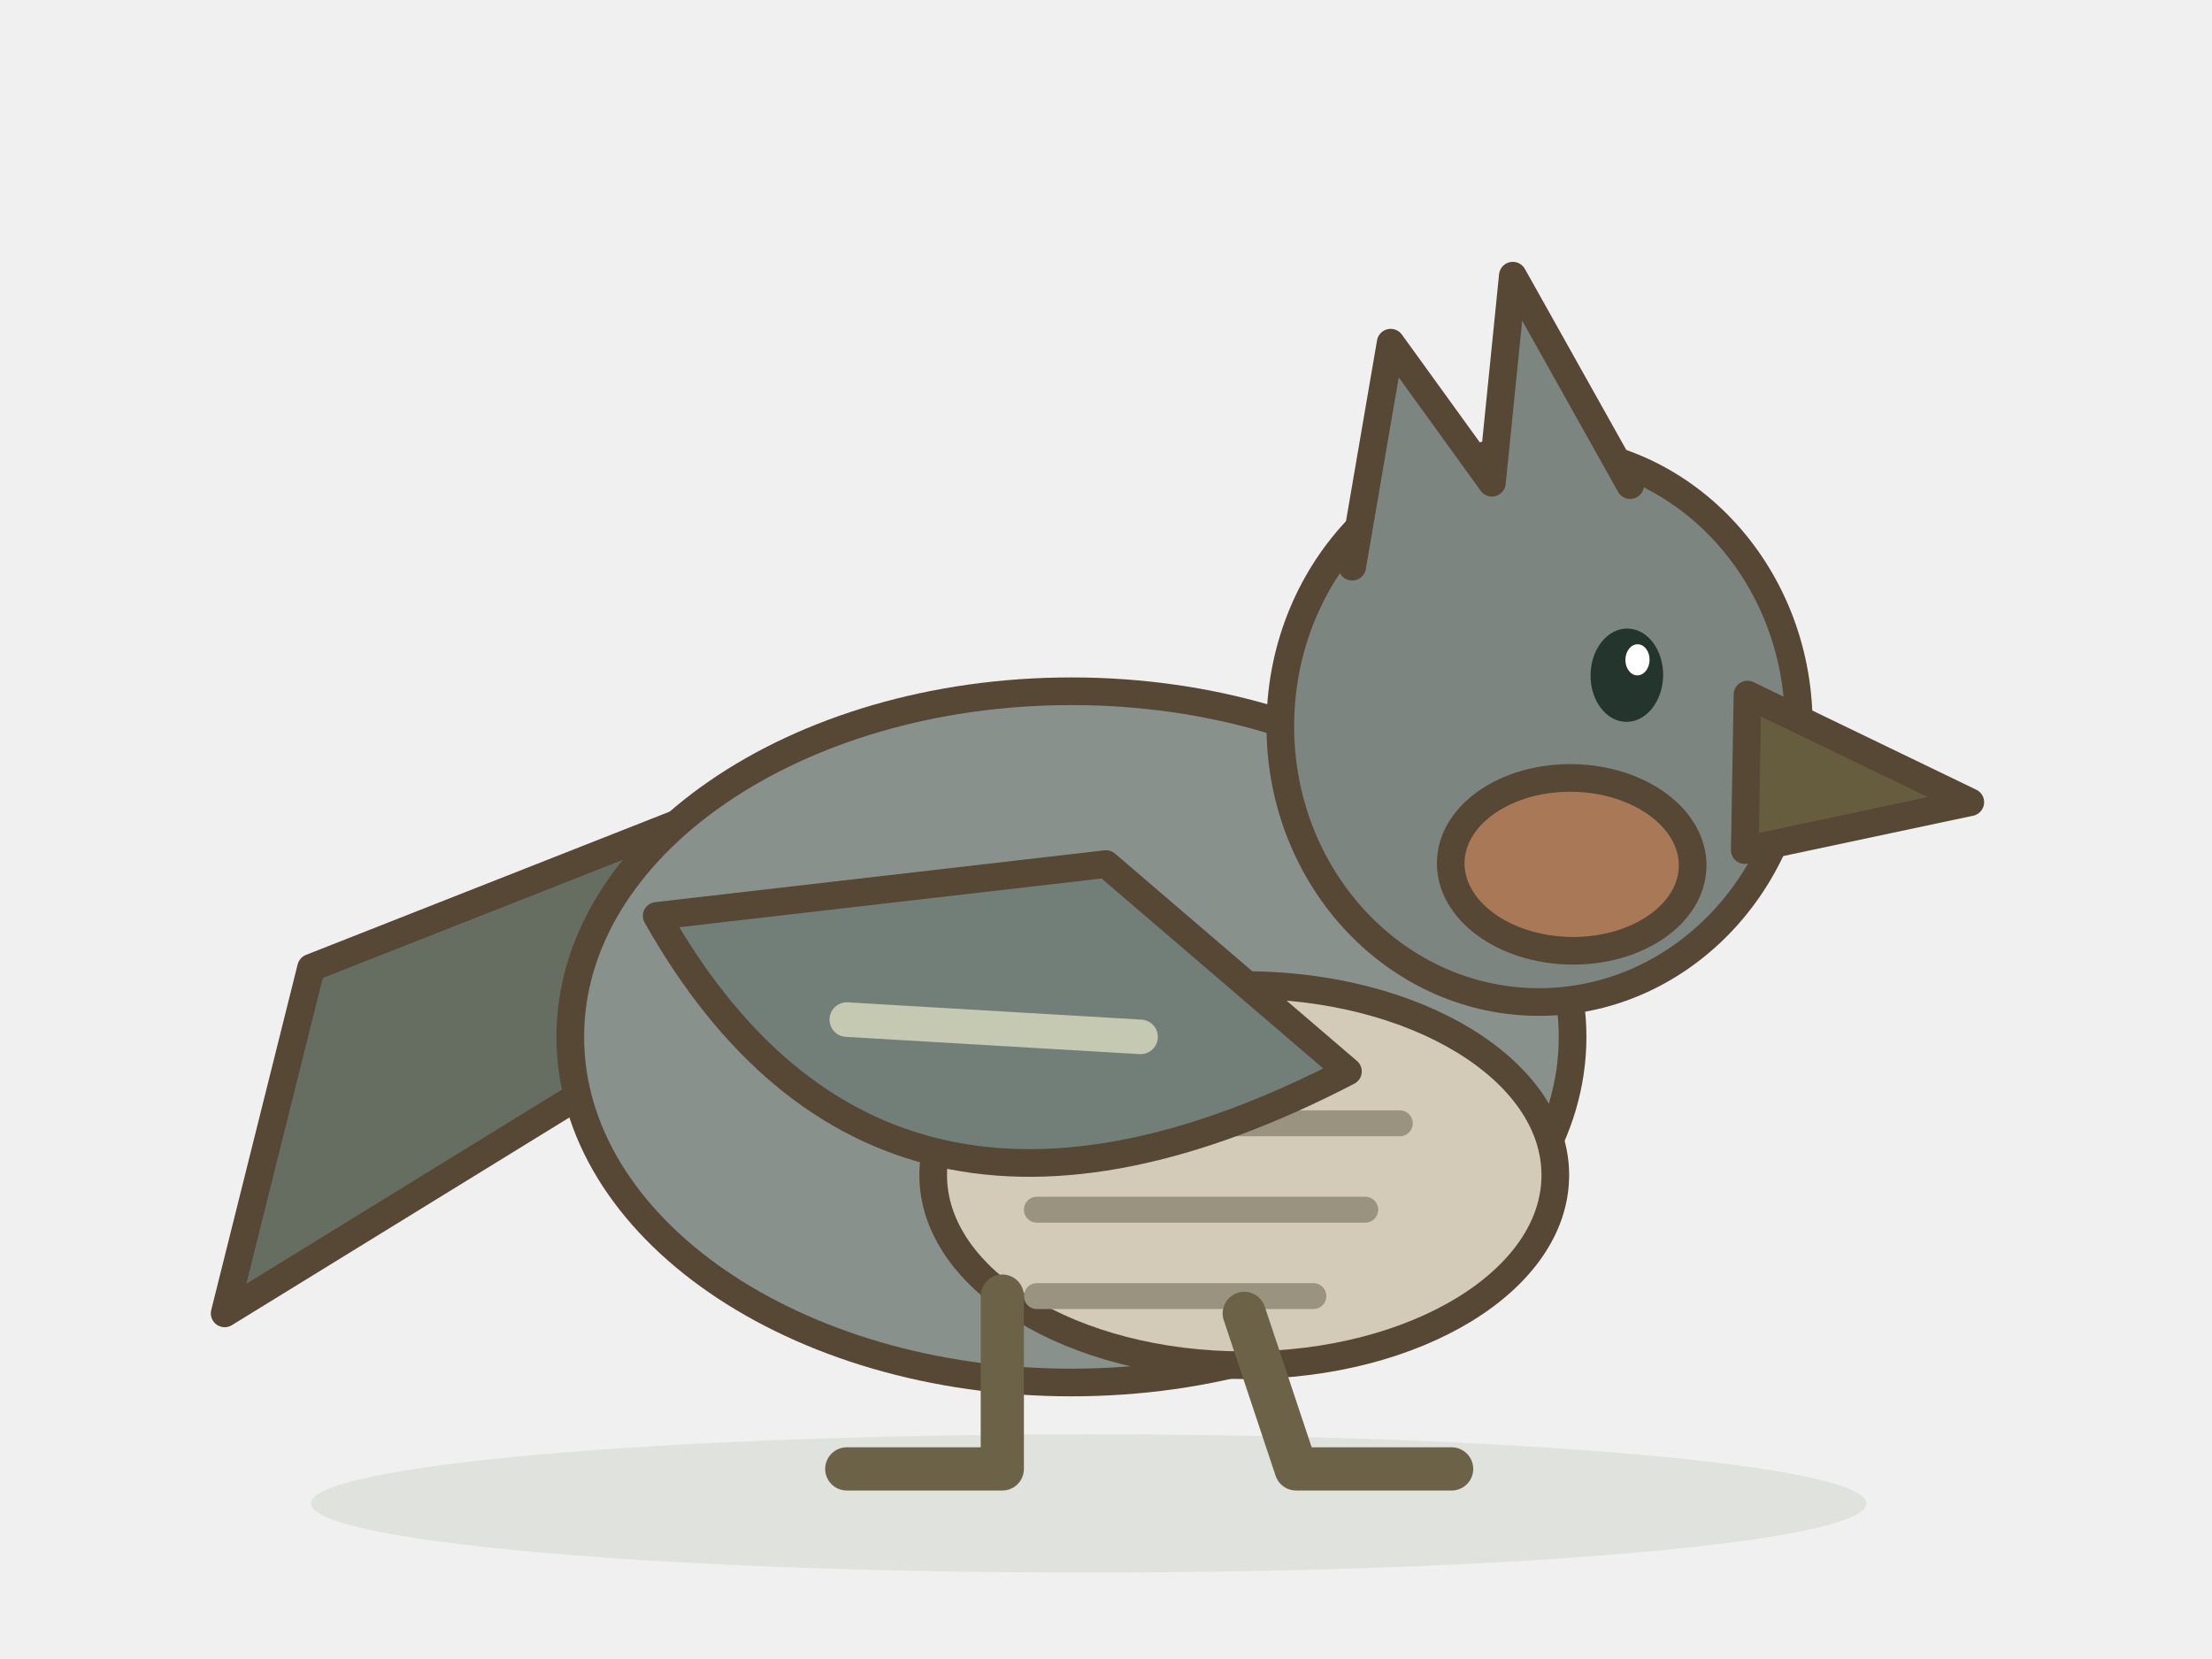
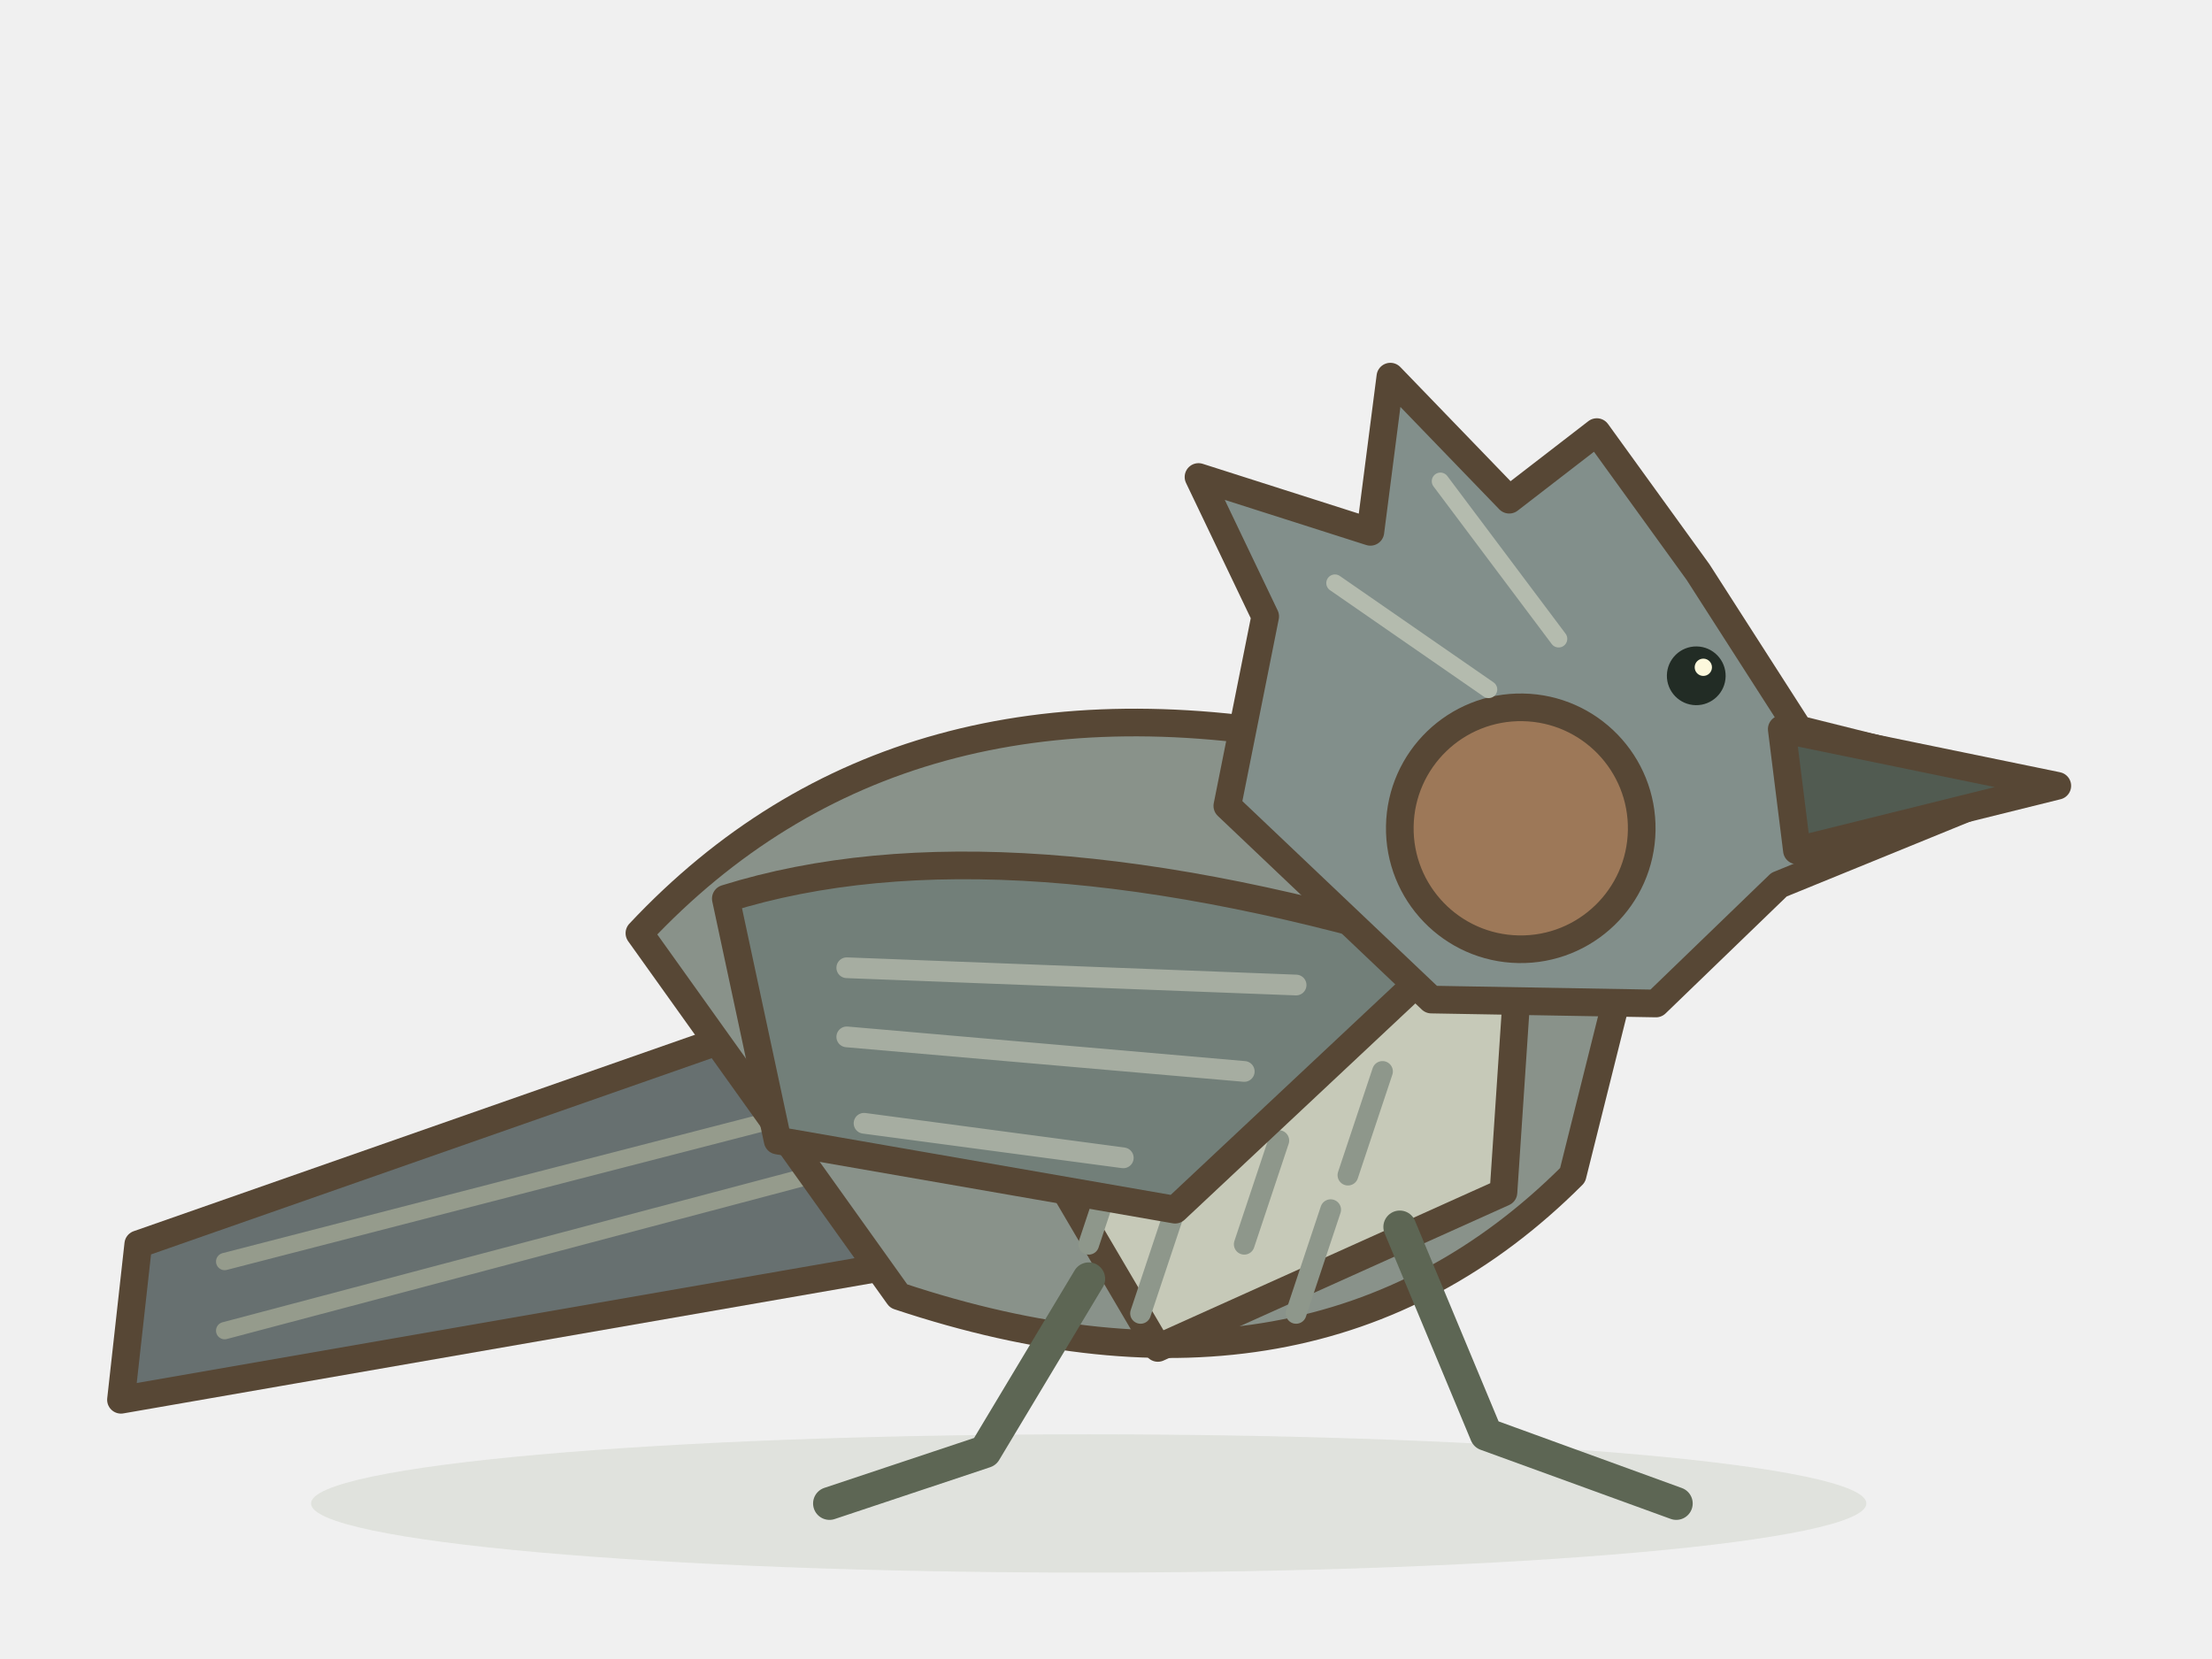
<svg xmlns="http://www.w3.org/2000/svg" viewBox="0 0 128 96" width="128" height="96">
+   <defs>
+     <g id="body">
+       <g data-part="tail">
+         <path d="M48 58 8 72 7 81 53 73Z" fill="#677070" />
+         <path d="M13 73 44 65m-31 12 34-9" fill="none" stroke="#959b8c" stroke-width="1" />
+       </g>
+       <g data-part="torso">
+         <path d="M37 54Q52 38 77 43L95 52 91 68Q76 83 52 75Z" fill="#89928a" />
+         <path d="M57 61 88 54 87 69 67 78Z" fill="#c6c9b8" />
+         <path d="M62 62l-2 6" fill="none" stroke="#8e978b" stroke-width="1.2" />
+         <path d="M65 66l-2 6" fill="none" stroke="#8e978b" stroke-width="1.2" />
+         <path d="M68 70l-2 6" fill="none" stroke="#8e978b" stroke-width="1.2" />
+         <path d="M71 62l-2 6" fill="none" stroke="#8e978b" stroke-width="1.2" />
+         <path d="M74 66l-2 6" fill="none" stroke="#8e978b" stroke-width="1.2" />
+         <path d="M77 70l-2 6" fill="none" stroke="#8e978b" stroke-width="1.2" />
+         <path d="M80 62l-2 6" fill="none" stroke="#8e978b" stroke-width="1.2" />
+       </g>
+     </g>
+     <g id="head">
+       <g transform="translate(-3 0)">
+         <g data-part="head">
+           <path d="M74 47 76 36 72 28 82 31 83 22 90 29 95 25 101 33 107 42 120 45 106 51 99 58 86 58Z" fill="#828f8b" />
+           <ellipse cx="91" cy="48" rx="7" ry="7" fill="#9d7858" />
+           <path d="M80 34l9 6m-3-12 7 9" fill="none" stroke="#b4bbae" stroke-width="1" />
+           <ellipse cx="101" cy="39" rx="1.7" ry="1.7" fill="#222c25" stroke="none" />
+           <ellipse cx="101.4" cy="38.5" rx="0.5" ry="0.5" fill="#fcf8dc" stroke="none" />
+           <path d="M106 42l16 3-15 4Z" fill="#515b51" />
+         </g>
+       </g>
+     </g>
+     <g id="legs0">
+       <g data-part="legs" data-count="2">
+         <path d="M63 74 57 84 48 87" fill="none" stroke="#5d6654" stroke-width="1.9" />
+         <path d="M81 71 86 83 97 87" fill="none" stroke="#5d6654" stroke-width="1.9" />
+       </g>
+     </g>
+     <g id="legs1">
+       <g data-part="legs" data-count="2">
+         <path d="M63 74 57 84 42 85" fill="none" stroke="#5d6654" stroke-width="1.9" />
+         <path d="M81 71 86 83 101 83" fill="none" stroke="#5d6654" stroke-width="1.9" />
+       </g>
+     </g>
+     <g id="shell" />
+     <g id="wing0">
+       <g data-part="wing">
+         <path d="M42 52Q58 47 84 55L68 70 45 66Z" fill="#727f79" />
+         <path d="M49 56 75 57m-26 3 23 2m-22 3 15 2" fill="none" stroke="#a6ada1" stroke-width="1.2" />
+       </g>
+     </g>
+     <g id="wing1">
+       <g data-part="wing">
+         <path d="M40 54Q34 27 50 12L84 49 75 66Z" fill="#727f79" />
+         <path d="M45 29 64 52m-10-31 18 30" fill="none" stroke="#a6ada1" stroke-width="1.2" />
+       </g>
+     </g>
+   </defs>
  <view id="idle-0" viewBox="0 0 128 96" />
  <view id="idle-1" viewBox="0 96 128 96" />
  <view id="move-0" viewBox="0 192 128 96" />
  <view id="move-1" viewBox="0 288 128 96" />
  <view id="eat-0" viewBox="0 384 128 96" />
  <view id="eat-1" viewBox="0 480 128 96" />
  <g transform="translate(0 0)">
    <ellipse cx="63" cy="87" rx="45" ry="4" fill="#647849" opacity=".12" stroke="none" />
    <g stroke="#574735" stroke-width="1.6" stroke-linejoin="round" stroke-linecap="round">
      <g transform="translate(0 0)">
-         <path d="M39 60 13 76l5-20 33-13Z" fill="#666d61" />
-         <ellipse cx="62" cy="60" rx="29" ry="20" fill="#89918c" />
-         <ellipse cx="72" cy="68" rx="18" ry="11" fill="#d3cbb8" />
-         <path d="M60 65h21m-21 5h19m-19 5h16" fill="none" stroke="#9a9380" stroke-width="1.5" />
-         <path d="M58 75l0 10h-9m23-9 3 9h9" fill="none" stroke="#6c6248" stroke-width="2.5" />
-         <path d="M38 53Q51 76 78 62L64 50Z" fill="#727e78" />
-         <path d="M49 59l17 1" fill="none" stroke="#c6c9b1" stroke-width="2" />
-         <g transform="rotate(1 90 47)">
-           <ellipse cx="89" cy="42" rx="15" ry="16" fill="#7d8580" />
-           <ellipse cx="91" cy="50" rx="7" ry="5" fill="#a97957" />
-           <path d="M101 40l13 6-13 3Z" fill="#665d3e" />
-           <ellipse cx="94" cy="39" rx="2.1" ry="2.7" fill="#23352d" stroke="none" />
-           <ellipse cx="94.6" cy="38.1" rx="0.7" ry="0.9" fill="#fff" stroke="none" />
-           <path d="M78 33l2-13 6 8 1-12 7 12" fill="#7d8580" />
+         <use href="#body" />
+         <use href="#legs0" />
+         <use href="#shell" />
+         <use href="#wing0" />
+         <g transform="rotate(1 92 48)">
+           <use href="#head" />
        </g>
      </g>
    </g>
  </g>
  <g transform="translate(0 96)">
    <ellipse cx="63" cy="87" rx="45" ry="4" fill="#647849" opacity=".12" stroke="none" />
    <g stroke="#574735" stroke-width="1.6" stroke-linejoin="round" stroke-linecap="round">
      <g transform="translate(0 0)">
-         <path d="M39 60 13 76l5-20 33-13Z" fill="#666d61" />
-         <ellipse cx="62" cy="60" rx="29" ry="20" fill="#89918c" />
-         <ellipse cx="72" cy="68" rx="18" ry="11" fill="#d3cbb8" />
-         <path d="M60 65h21m-21 5h19m-19 5h16" fill="none" stroke="#9a9380" stroke-width="1.5" />
-         <path d="M58 75l0 10h-9m23-9 3 9h9" fill="none" stroke="#6c6248" stroke-width="2.5" />
-         <path d="M38 53Q51 76 78 62L64 50Z" fill="#727e78" />
-         <path d="M49 59l17 1" fill="none" stroke="#c6c9b1" stroke-width="2" />
-         <g transform="rotate(-1 90 47)">
-           <ellipse cx="89" cy="42" rx="15" ry="16" fill="#7d8580" />
-           <ellipse cx="91" cy="50" rx="7" ry="5" fill="#a97957" />
-           <path d="M101 40l13 6-13 3Z" fill="#665d3e" />
-           <ellipse cx="94" cy="39" rx="2.1" ry="2.7" fill="#23352d" stroke="none" />
-           <ellipse cx="94.6" cy="38.1" rx="0.7" ry="0.9" fill="#fff" stroke="none" />
-           <path d="M78 33l2-13 6 8 1-12 7 12" fill="#7d8580" />
+         <use href="#body" />
+         <use href="#legs0" />
+         <use href="#shell" />
+         <use href="#wing0" />
+         <g transform="rotate(-1 92 48)">
+           <use href="#head" />
        </g>
      </g>
    </g>
  </g>
  <g transform="translate(0 192)">
    <ellipse cx="63" cy="87" rx="45" ry="4" fill="#647849" opacity=".12" stroke="none" />
    <g stroke="#574735" stroke-width="1.6" stroke-linejoin="round" stroke-linecap="round">
      <g transform="translate(0 0)">
-         <path d="M39 60 13 76l5-20 33-13Z" fill="#666d61" />
-         <ellipse cx="62" cy="60" rx="29" ry="20" fill="#89918c" />
-         <ellipse cx="72" cy="68" rx="18" ry="11" fill="#d3cbb8" />
-         <path d="M60 65h21m-21 5h19m-19 5h16" fill="none" stroke="#9a9380" stroke-width="1.5" />
-         <path d="M58 75l0 10h-9m23-9 3 9h9" fill="none" stroke="#6c6248" stroke-width="2.5" />
-         <path d="M38 53Q51 76 78 62L64 50Z" fill="#727e78" />
-         <path d="M49 59l17 1" fill="none" stroke="#c6c9b1" stroke-width="2" />
-         <g transform="rotate(-3 90 47)">
-           <ellipse cx="89" cy="42" rx="15" ry="16" fill="#7d8580" />
-           <ellipse cx="91" cy="50" rx="7" ry="5" fill="#a97957" />
-           <path d="M101 40l13 6-13 3Z" fill="#665d3e" />
-           <ellipse cx="94" cy="39" rx="2.1" ry="2.7" fill="#23352d" stroke="none" />
-           <ellipse cx="94.6" cy="38.1" rx="0.7" ry="0.9" fill="#fff" stroke="none" />
-           <path d="M78 33l2-13 6 8 1-12 7 12" fill="#7d8580" />
+         <use href="#body" />
+         <use href="#legs0" />
+         <use href="#shell" />
+         <use href="#wing0" />
+         <g transform="rotate(-3 92 48)">
+           <use href="#head" />
        </g>
      </g>
    </g>
  </g>
  <g transform="translate(0 288)">
    <ellipse cx="63" cy="87" rx="45" ry="4" fill="#647849" opacity=".12" stroke="none" />
    <g stroke="#574735" stroke-width="1.6" stroke-linejoin="round" stroke-linecap="round">
      <g transform="translate(0 -2)">
-         <path d="M39 60 13 76l5-20 33-13Z" fill="#666d61" />
-         <ellipse cx="62" cy="60" rx="29" ry="20" fill="#89918c" />
-         <ellipse cx="72" cy="68" rx="18" ry="11" fill="#d3cbb8" />
-         <path d="M60 65h21m-21 5h19m-19 5h16" fill="none" stroke="#9a9380" stroke-width="1.5" />
-         <path d="M58 75l-5 10h-9m23-9 3 9h9" fill="none" stroke="#6c6248" stroke-width="2.5" />
-         <path d="M35 52Q47 9 73 35L83 60Q54 65 35 52" fill="#727e78" />
-         <path d="M46 39l14 15m-6-22 12 18" fill="none" stroke="#c6c9b1" stroke-width="2" />
-         <g transform="rotate(4 90 47)">
-           <ellipse cx="89" cy="42" rx="15" ry="16" fill="#7d8580" />
-           <ellipse cx="91" cy="50" rx="7" ry="5" fill="#a97957" />
-           <path d="M101 40l13 6-13 3Z" fill="#665d3e" />
-           <ellipse cx="94" cy="39" rx="2.1" ry="2.7" fill="#23352d" stroke="none" />
-           <ellipse cx="94.6" cy="38.1" rx="0.7" ry="0.9" fill="#fff" stroke="none" />
-           <path d="M78 33l2-13 6 8 1-12 7 12" fill="#7d8580" />
+         <use href="#body" />
+         <use href="#legs1" />
+         <use href="#shell" />
+         <use href="#wing1" />
+         <g transform="rotate(4 92 48)">
+           <use href="#head" />
        </g>
      </g>
    </g>
  </g>
  <g transform="translate(0 384)">
    <ellipse cx="63" cy="87" rx="45" ry="4" fill="#647849" opacity=".12" stroke="none" />
    <g stroke="#574735" stroke-width="1.6" stroke-linejoin="round" stroke-linecap="round">
      <g transform="translate(0 0)">
-         <path d="M39 60 13 76l5-20 33-13Z" fill="#666d61" />
-         <ellipse cx="62" cy="60" rx="29" ry="20" fill="#89918c" />
-         <ellipse cx="72" cy="68" rx="18" ry="11" fill="#d3cbb8" />
-         <path d="M60 65h21m-21 5h19m-19 5h16" fill="none" stroke="#9a9380" stroke-width="1.5" />
-         <path d="M58 75l0 10h-9m23-9 3 9h9" fill="none" stroke="#6c6248" stroke-width="2.5" />
-         <path d="M38 53Q51 76 78 62L64 50Z" fill="#727e78" />
-         <path d="M49 59l17 1" fill="none" stroke="#c6c9b1" stroke-width="2" />
-         <g transform="rotate(10 90 47)">
-           <ellipse cx="89" cy="42" rx="15" ry="16" fill="#7d8580" />
-           <ellipse cx="91" cy="50" rx="7" ry="5" fill="#a97957" />
-           <path d="M101 40l13 6-13 3Z" fill="#665d3e" />
-           <ellipse cx="94" cy="39" rx="2.1" ry="2.7" fill="#23352d" stroke="none" />
-           <ellipse cx="94.6" cy="38.1" rx="0.7" ry="0.9" fill="#fff" stroke="none" />
-           <path d="M78 33l2-13 6 8 1-12 7 12" fill="#7d8580" />
+         <use href="#body" />
+         <use href="#legs0" />
+         <use href="#shell" />
+         <use href="#wing0" />
+         <g transform="rotate(10 92 48)">
+           <use href="#head" />
        </g>
        <path d="M109 64l3 6m-6-3 3 4" fill="none" stroke="#60834e" stroke-width="3" />
      </g>
    </g>
  </g>
  <g transform="translate(0 480)">
    <ellipse cx="63" cy="87" rx="45" ry="4" fill="#647849" opacity=".12" stroke="none" />
    <g stroke="#574735" stroke-width="1.6" stroke-linejoin="round" stroke-linecap="round">
      <g transform="translate(0 0)">
-         <path d="M39 60 13 76l5-20 33-13Z" fill="#666d61" />
-         <ellipse cx="62" cy="60" rx="29" ry="20" fill="#89918c" />
-         <ellipse cx="72" cy="68" rx="18" ry="11" fill="#d3cbb8" />
-         <path d="M60 65h21m-21 5h19m-19 5h16" fill="none" stroke="#9a9380" stroke-width="1.5" />
-         <path d="M58 75l-5 10h-9m23-9 3 9h9" fill="none" stroke="#6c6248" stroke-width="2.5" />
-         <path d="M38 53Q51 76 78 62L64 50Z" fill="#727e78" />
-         <path d="M49 59l17 1" fill="none" stroke="#c6c9b1" stroke-width="2" />
-         <g transform="rotate(19 90 47)">
-           <ellipse cx="89" cy="42" rx="15" ry="16" fill="#7d8580" />
-           <ellipse cx="91" cy="50" rx="7" ry="5" fill="#a97957" />
-           <path d="M101 40l13 6-13 3Z" fill="#665d3e" />
-           <ellipse cx="94" cy="39" rx="2.1" ry="2.7" fill="#23352d" stroke="none" />
-           <ellipse cx="94.6" cy="38.1" rx="0.7" ry="0.9" fill="#fff" stroke="none" />
-           <path d="M78 33l2-13 6 8 1-12 7 12" fill="#7d8580" />
+         <use href="#body" />
+         <use href="#legs1" />
+         <use href="#shell" />
+         <use href="#wing0" />
+         <g transform="rotate(19 92 48)">
+           <use href="#head" />
        </g>
        <path d="M109 64l6 3m-6-3 3 4" fill="none" stroke="#60834e" stroke-width="3" />
      </g>
    </g>
  </g>
</svg>
